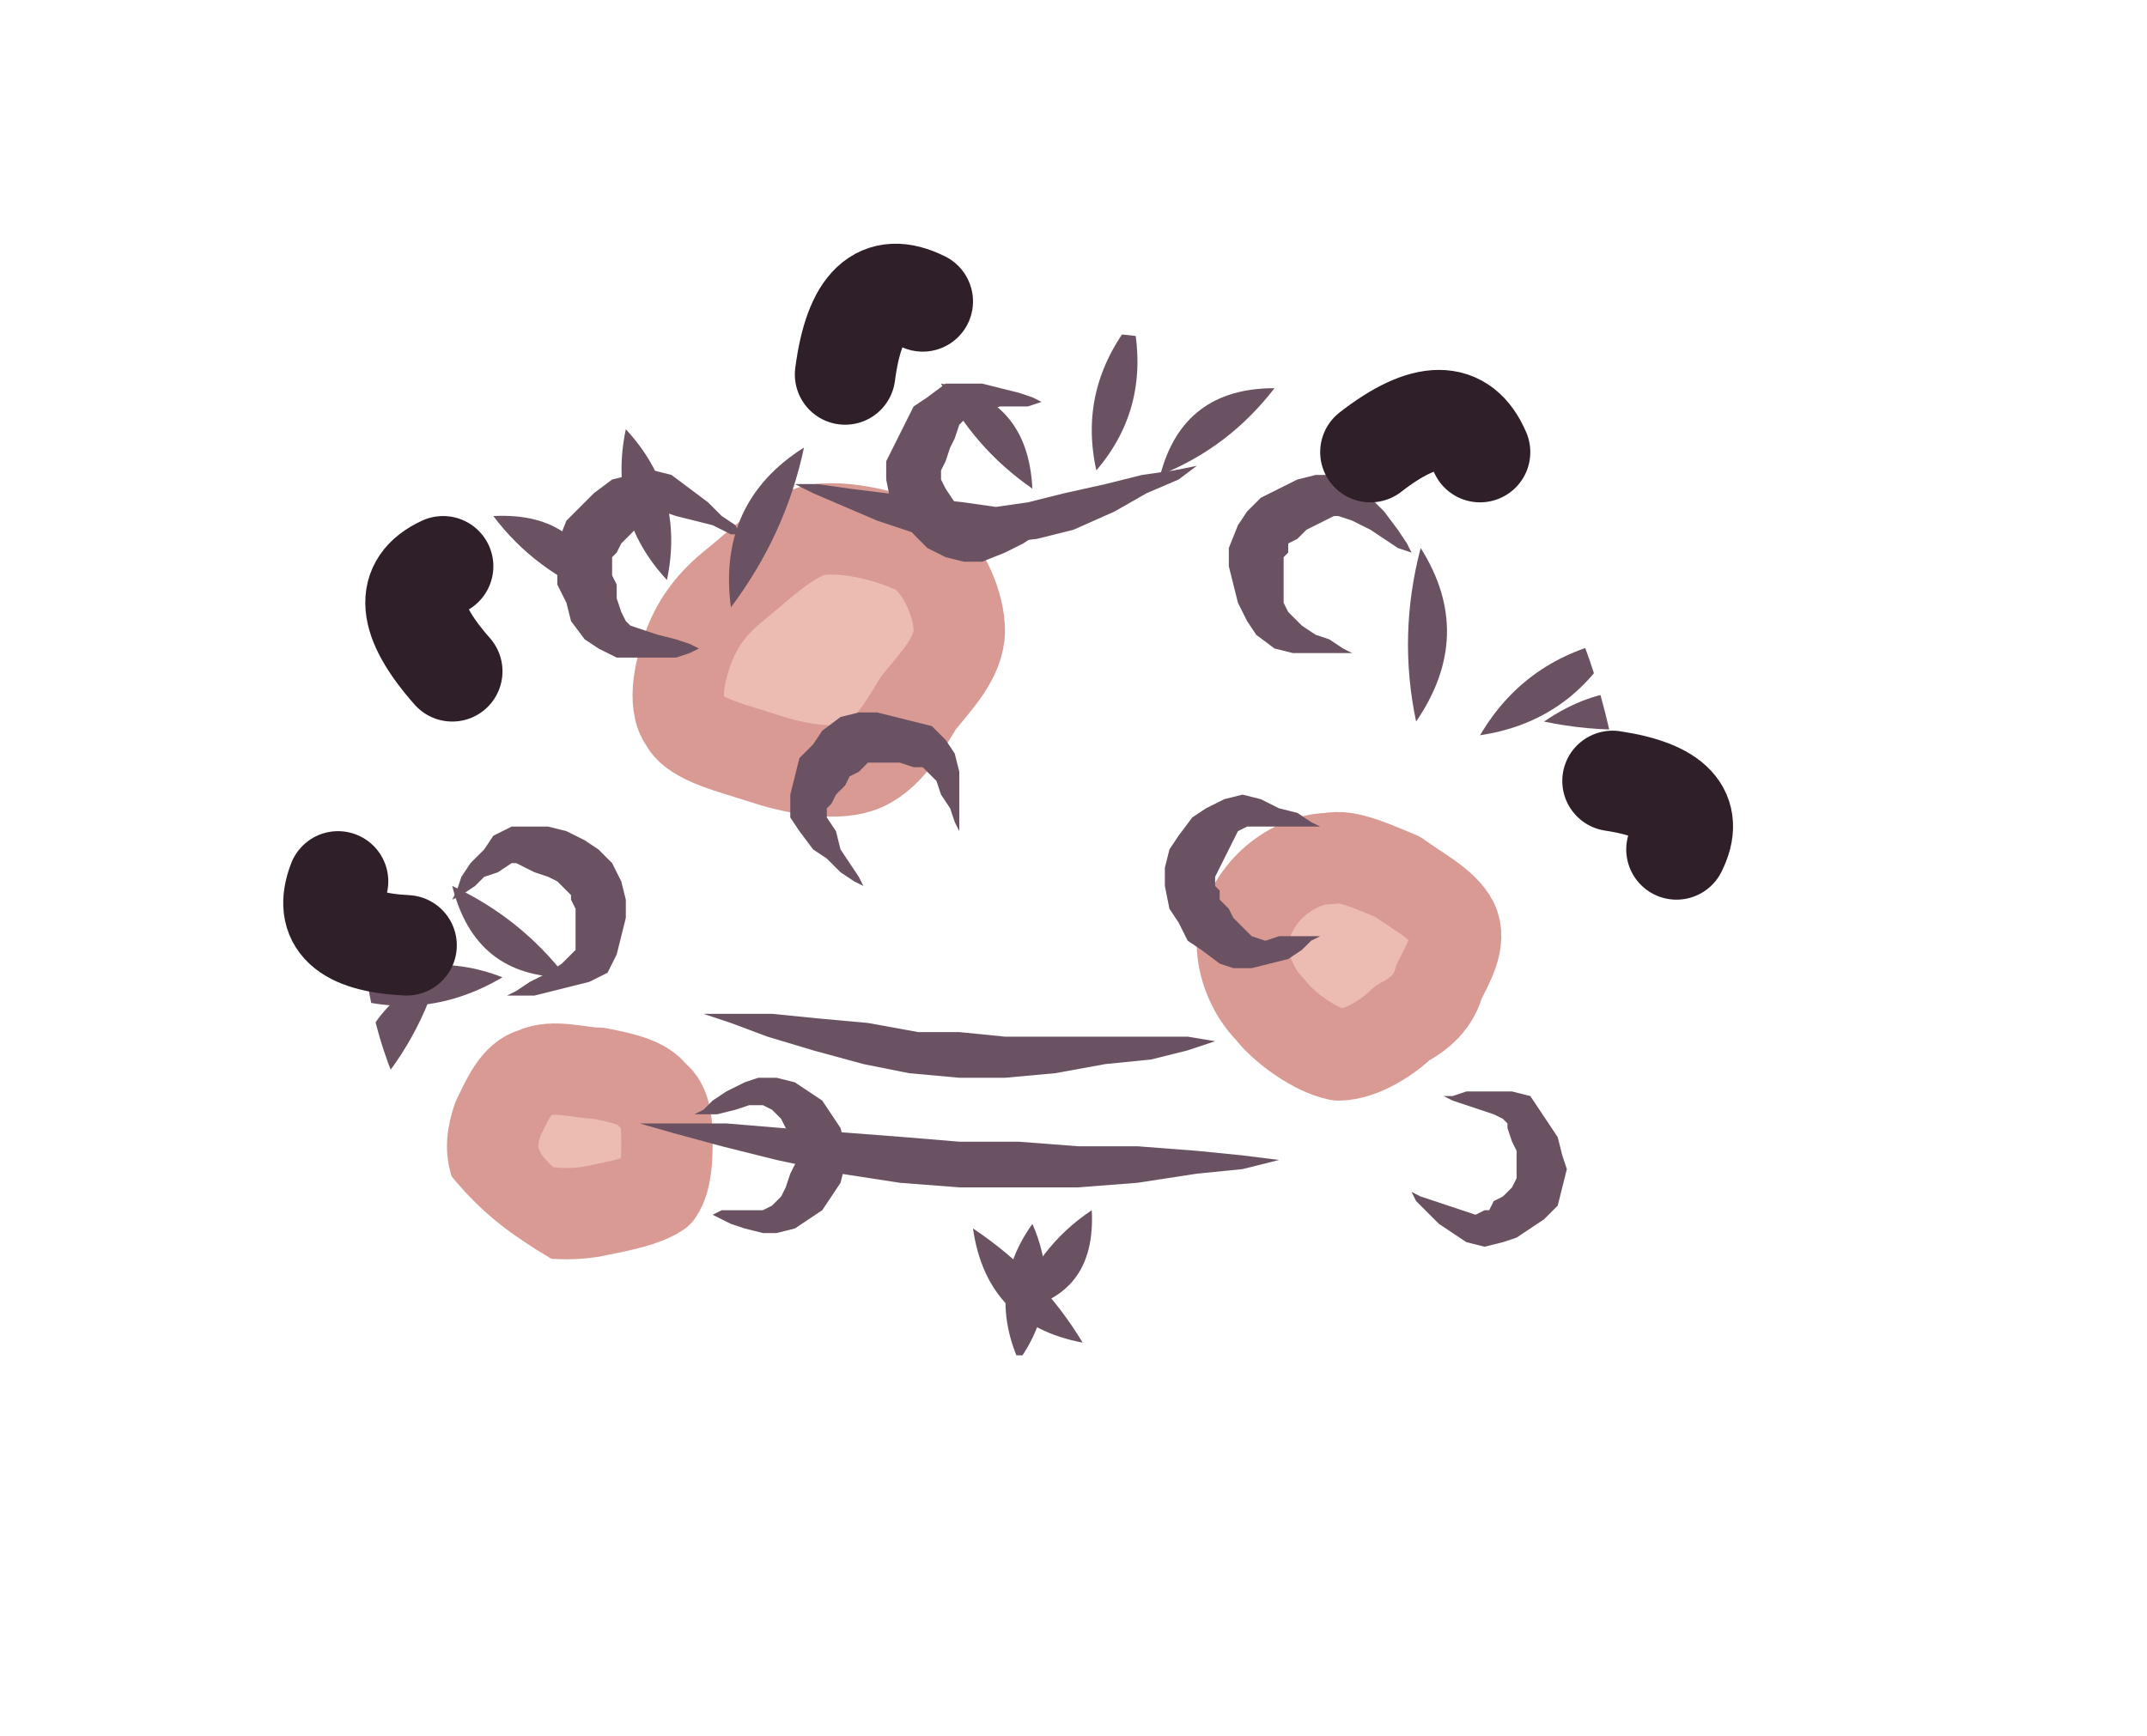
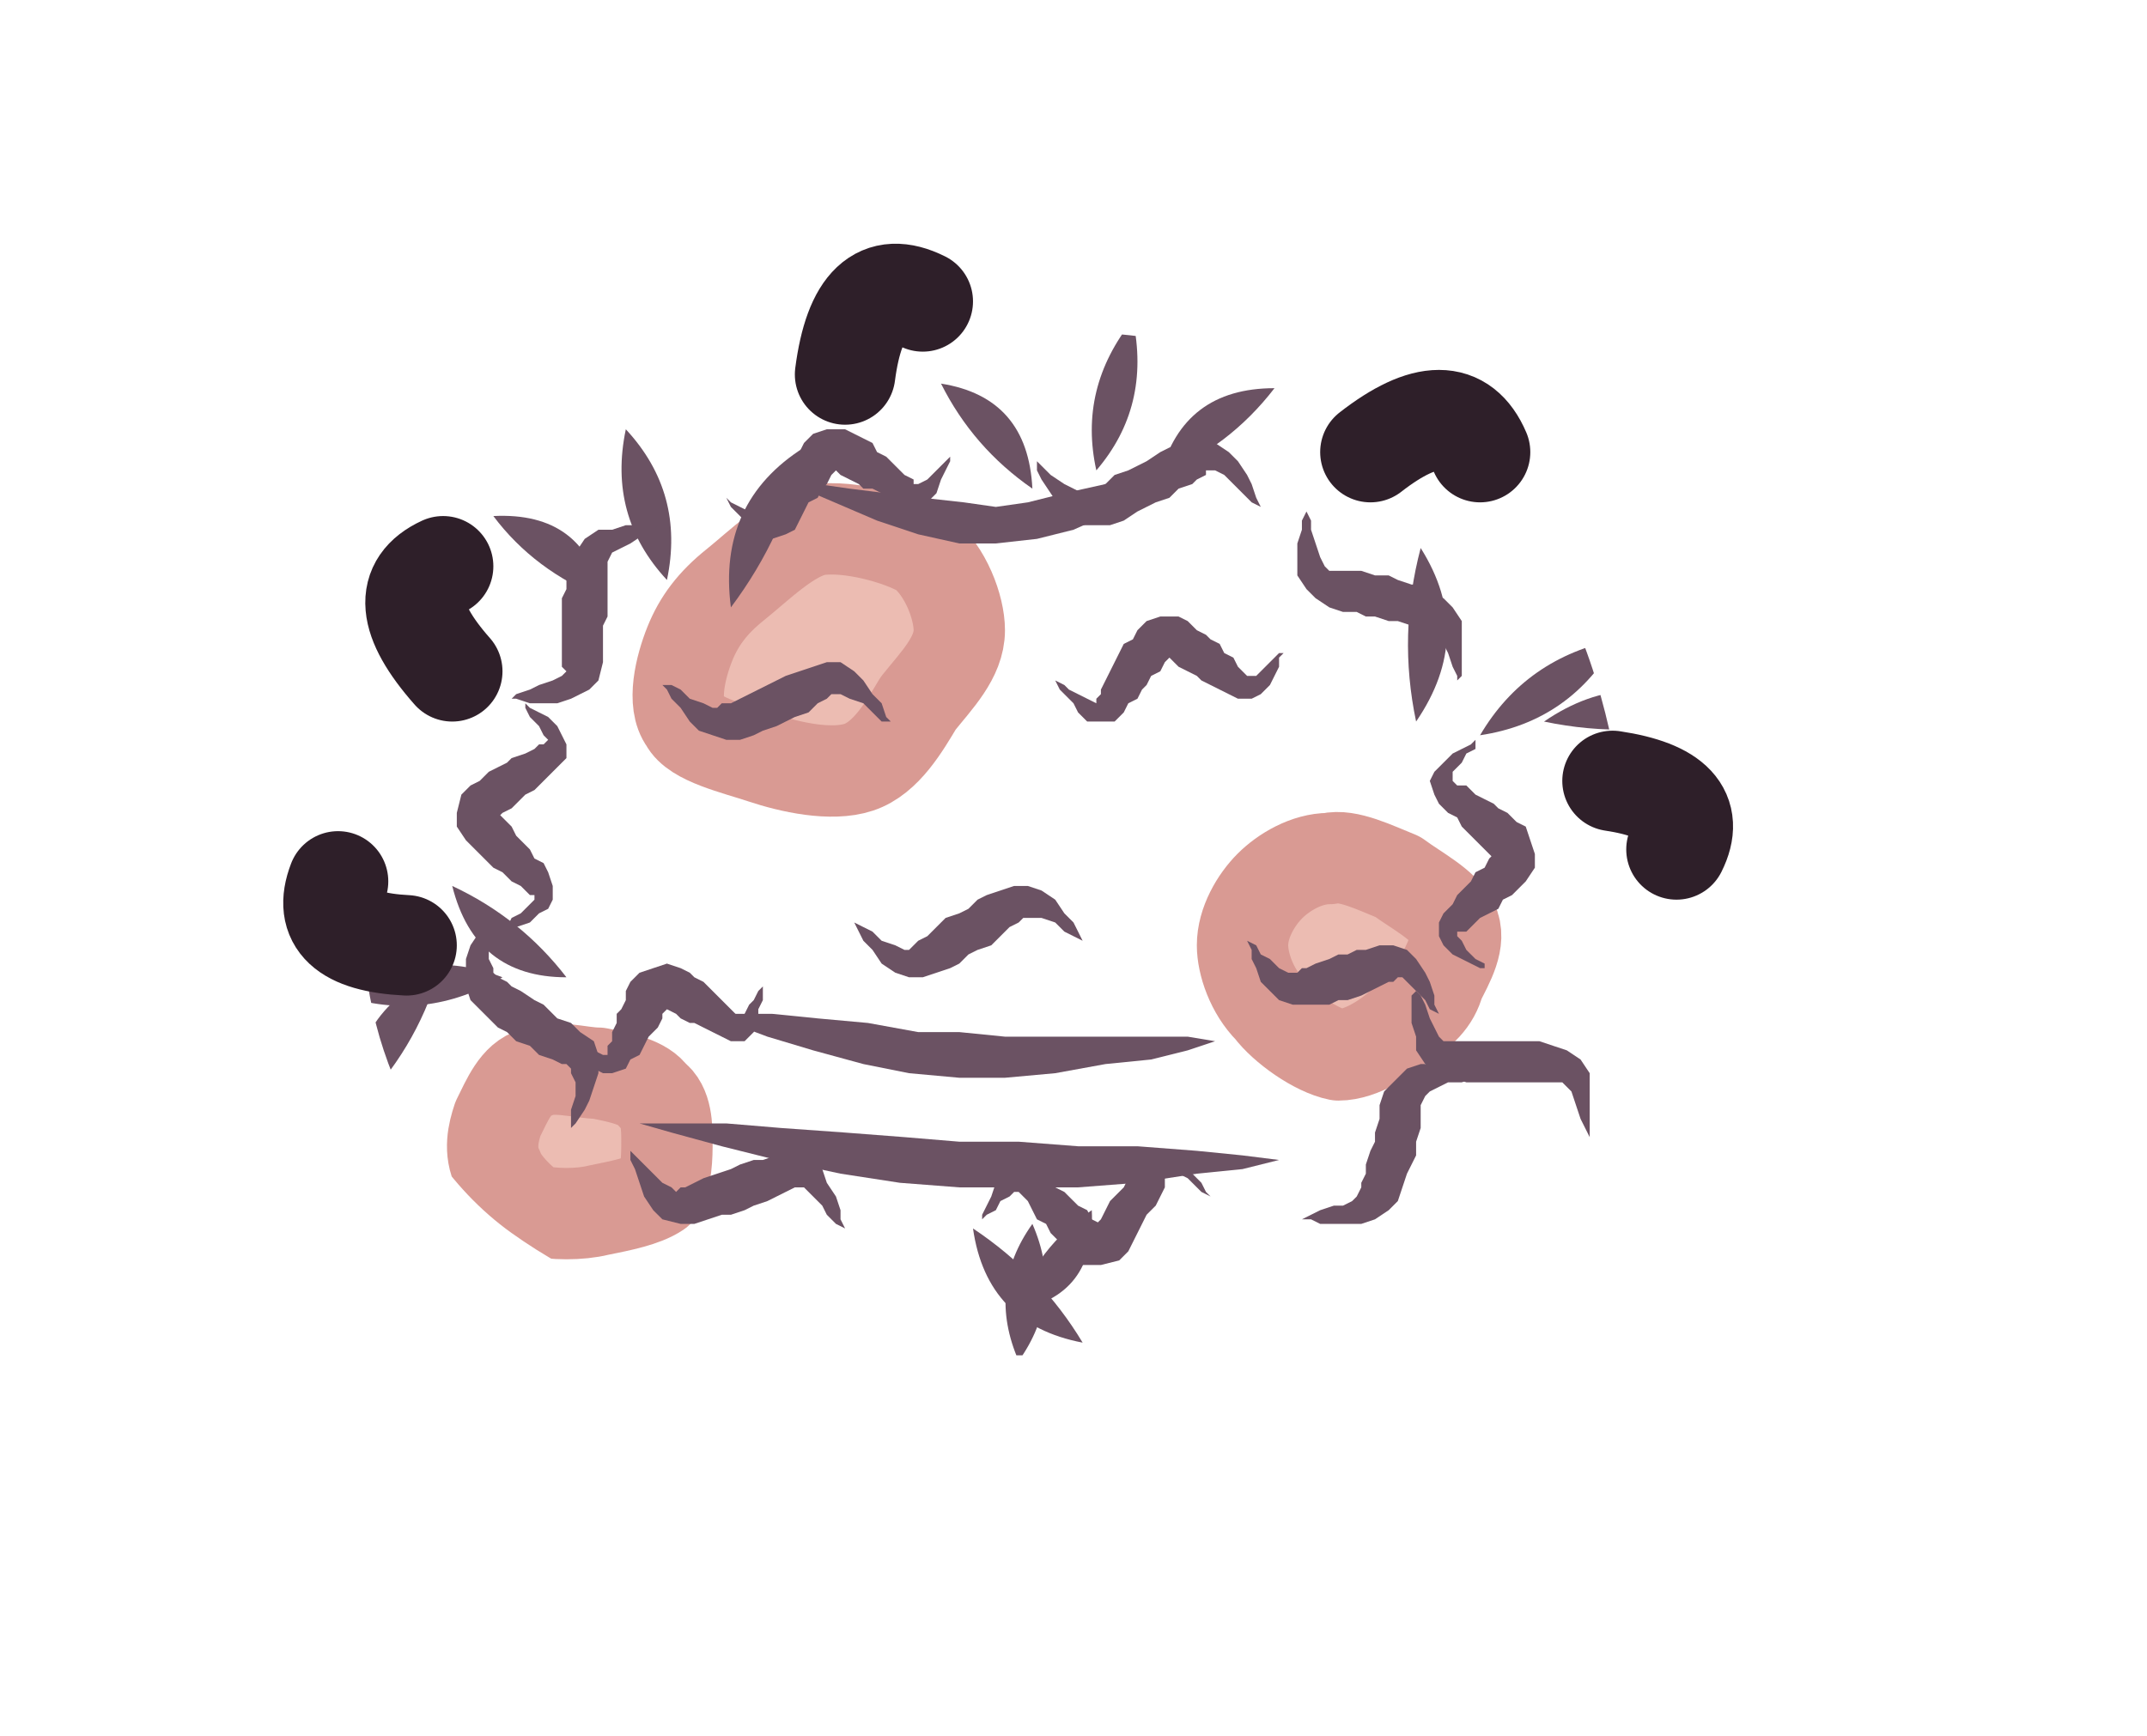
<svg xmlns="http://www.w3.org/2000/svg" viewBox="0 0 47 38" width="47" height="38">
  <defs>
    <clipPath id="cat-head-extra-base-back-head">
      <path d="M9.4 12.6C10.5 11 12.7 9.1 14.8 8.2C16.9 7.3 19.6 7.2 22 7.2C24.4 7.2 27 7.5 29 8.4C31 9.3 32.7 10.8 33.8 12.4C34.9 14 35.4 16.4 35.6 18.2C35.8 20 35 22.2 35.2 23.4C35.4 24.6 36.8 24.7 36.6 25.2C36.4 25.7 35.1 25.7 34.2 26.2C33.3 26.7 32.7 27.6 31 28.2C29.3 28.8 26.6 29.4 24.2 29.6C21.8 29.8 18.8 29.6 16.6 29.2C14.4 28.8 12.6 28 11.2 27C9.8 26 8.9 24.5 8.4 23C7.9 21.5 7.8 19.7 8 18C8.2 16.3 8.3 14.2 9.4 12.6Z" />
    </clipPath>
  </defs>
  <g id="extra-bald">
    <path clip-path="url(#cat-head-extra-base-back-head)" d="M21 13.8C21 14.4 20.5 14.9 20.1 15.4C19.8 15.9 19.4 16.6 18.8 16.8C18.2 17 17.3 16.8 16.7 16.6C16.1 16.4 15.2 16.2 15 15.8C14.7 15.4 14.9 14.6 15.1 14.1C15.3 13.6 15.6 13.2 16.1 12.8C16.6 12.4 17.3 11.7 17.9 11.6C18.6 11.5 19.7 11.8 20.2 12.1C20.7 12.5 21 13.3 21 13.8Z" fill="#ecbcb2" />
    <path clip-path="url(#cat-head-extra-base-back-head)" d="M21 13.8C21 14.4 20.5 14.9 20.1 15.4C19.8 15.9 19.4 16.6 18.8 16.8C18.2 17 17.3 16.8 16.7 16.6C16.1 16.4 15.2 16.2 15 15.8C14.7 15.4 14.9 14.6 15.1 14.1C15.3 13.6 15.6 13.2 16.1 12.8C16.6 12.4 17.3 11.7 17.9 11.6C18.6 11.5 19.7 11.8 20.2 12.1C20.7 12.5 21 13.3 21 13.8Z" fill="none" stroke="#d99a93" stroke-width="2" stroke-linecap="round" stroke-linejoin="round" />
    <path clip-path="url(#cat-head-extra-base-back-head)" d="M31.5 21.5C31.4 21.9 31.1 22.2 30.7 22.4C30.4 22.7 29.8 23.1 29.3 23.1C28.8 23 28.1 22.5 27.8 22.1C27.4 21.7 27.2 21.1 27.2 20.7C27.2 20.2 27.5 19.7 27.8 19.4C28.1 19.1 28.6 18.8 29.1 18.8C29.5 18.7 30.1 19 30.6 19.2C31 19.5 31.6 19.8 31.8 20.2C32 20.6 31.7 21.1 31.5 21.5Z" fill="#ecbcb2" />
    <path clip-path="url(#cat-head-extra-base-back-head)" d="M31.5 21.5C31.4 21.9 31.1 22.2 30.7 22.4C30.4 22.7 29.8 23.1 29.3 23.1C28.8 23 28.1 22.5 27.8 22.1C27.4 21.7 27.2 21.1 27.2 20.7C27.2 20.2 27.5 19.7 27.8 19.4C28.1 19.1 28.6 18.8 29.1 18.8C29.5 18.7 30.1 19 30.6 19.2C31 19.5 31.6 19.8 31.8 20.2C32 20.6 31.7 21.1 31.5 21.5Z" fill="none" stroke="#d99a93" stroke-width="2" stroke-linecap="round" stroke-linejoin="round" />
    <path clip-path="url(#cat-head-extra-base-back-head)" d="M14.6 25C14.6 25.3 14.6 25.8 14.4 26.1C14.1 26.3 13.6 26.4 13.1 26.5C12.7 26.6 12.1 26.6 11.7 26.5C11.4 26.3 11 25.9 10.9 25.6C10.7 25.2 10.8 24.8 10.9 24.5C11.1 24.1 11.3 23.6 11.7 23.5C12.1 23.3 12.7 23.5 13.1 23.5C13.6 23.6 14.1 23.7 14.3 24C14.6 24.2 14.6 24.7 14.6 25Z" fill="#ecbcb2" />
    <path clip-path="url(#cat-head-extra-base-back-head)" d="M14.6 25C14.6 25.3 14.6 25.8 14.4 26.1C14.1 26.3 13.6 26.4 13.1 26.5C12.7 26.6 12.1 26.6 11.7 26.5C11.4 26.3 11 25.9 10.9 25.6C10.7 25.2 10.8 24.8 10.9 24.5C11.1 24.1 11.3 23.6 11.7 23.5C12.1 23.3 12.7 23.5 13.1 23.5C13.6 23.6 14.1 23.7 14.3 24C14.6 24.2 14.6 24.7 14.6 25Z" fill="none" stroke="#d99a93" stroke-width="2" stroke-linecap="round" stroke-linejoin="round" />
  </g>
  <g id="extra-dull">
    <path clip-path="url(#cat-head-extra-base-back-head)" d="M13.2 13.1Q11.7 12.5 10.8 11.3Q12.8 11.2 13.2 13.1Z" fill="#6b5263" />
    <path clip-path="url(#cat-head-extra-base-back-head)" d="M14.6 12.7Q13.3 11.3 13.7 9.4Q15 10.8 14.6 12.7Z" fill="#6b5263" />
    <path clip-path="url(#cat-head-extra-base-back-head)" d="M16 13.3Q15.7 11 17.6 9.8Q17.2 11.7 16 13.3Z" fill="#6b5263" />
    <path clip-path="url(#cat-head-extra-base-back-head)" d="M22.6 10.7Q21.3 9.8 20.6 8.4Q22.5 8.7 22.6 10.7Z" fill="#6b5263" />
    <path clip-path="url(#cat-head-extra-base-back-head)" d="M24 10.3Q23.6 8.5 24.8 7Q25.2 8.9 24 10.3Z" fill="#6b5263" />
    <path clip-path="url(#cat-head-extra-base-back-head)" d="M25.4 10.4Q25.9 8.5 27.9 8.5Q26.9 9.8 25.4 10.4Z" fill="#6b5263" />
    <path clip-path="url(#cat-head-extra-base-back-head)" d="M9.6 21.3Q9.1 23 7.8 24.3Q7.6 22.2 9.6 21.3Z" fill="#6b5263" />
    <path clip-path="url(#cat-head-extra-base-back-head)" d="M11 21.4Q9.3 22.4 7.5 21.8Q9.2 20.7 11 21.4Z" fill="#6b5263" />
    <path clip-path="url(#cat-head-extra-base-back-head)" d="M12.4 21.4Q10.4 21.4 9.9 19.4Q11.4 20.1 12.4 21.4Z" fill="#6b5263" />
    <path clip-path="url(#cat-head-extra-base-back-head)" d="M31 15.8Q30.6 13.9 31.1 12Q32.3 13.9 31 15.8Z" fill="#6b5263" />
    <path clip-path="url(#cat-head-extra-base-back-head)" d="M32.4 16.1Q33.4 14.4 35.4 14Q34.4 15.8 32.4 16.1Z" fill="#6b5263" />
    <path clip-path="url(#cat-head-extra-base-back-head)" d="M33.8 15.8Q35.7 14.5 37.6 15.7Q35.7 16.2 33.8 15.8Z" fill="#6b5263" />
    <path clip-path="url(#cat-head-extra-base-back-head)" d="M21.3 26.9Q22.8 27.9 23.7 29.4Q21.6 29 21.3 26.9Z" fill="#6b5263" />
    <path clip-path="url(#cat-head-extra-base-back-head)" d="M22.6 26.8Q23.3 28.4 22.3 29.8Q21.6 28.2 22.6 26.8Z" fill="#6b5263" />
    <path clip-path="url(#cat-head-extra-base-back-head)" d="M23.9 26.5Q24 28.4 22.2 28.7Q22.7 27.3 23.9 26.5Z" fill="#6b5263" />
  </g>
  <g id="extra-wrinkles">
    <path clip-path="url(#cat-head-extra-base-back-head)" d="M14 24.6L14.7 24.8L15.8 25.1L17 25.4L18.4 25.7L19.7 25.9L21 26L22.2 26L23.6 26L24.9 25.9L26.2 25.7L27.2 25.6L28 25.4L27.2 25.3L26.2 25.2L24.9 25.1L23.6 25.1L22.3 25L21 25L19.8 24.9L18.5 24.8L17.1 24.7L15.9 24.6L14.8 24.6Z" fill="#6b5263" />
    <path clip-path="url(#cat-head-extra-base-back-head)" d="M15.4 22.2L16 22.4L16.8 22.7L17.8 23L18.9 23.3L19.9 23.5L21 23.6L22 23.6L23.1 23.5L24.2 23.3L25.2 23.2L26 23L26.6 22.8L26 22.7L25.1 22.7L24.1 22.7L23.1 22.7L22 22.7L21 22.6L20.1 22.6L19 22.4L17.9 22.3L16.9 22.2L16 22.2Z" fill="#6b5263" />
    <path clip-path="url(#cat-head-extra-base-back-head)" d="M17.4 10.6L17.8 10.8L18.5 11.1L19.2 11.4L20.1 11.7L21 11.9L21.8 11.9L22.7 11.8L23.5 11.6L24.4 11.2L25.1 10.8L25.8 10.5L26.2 10.2L25.7 10.3L25 10.4L24.2 10.6L23.3 10.8L22.5 11L21.8 11.1L21.1 11L20.2 10.9L19.4 10.8L18.6 10.7L17.9 10.6Z" fill="#6b5263" />
  </g>
  <g id="extra-curls">
-     <path d="M16.2 11.7L16.1 11.5L15.8 11.3L15.5 11L15.1 10.7L14.7 10.4L14.3 10.3L13.8 10.4L13.4 10.5L13 10.8L12.7 11.1L12.4 11.4L12.2 11.9L12.2 12.3L12.2 12.8L12.4 13.2L12.5 13.6L12.8 14L13.1 14.2L13.5 14.4L14 14.4L14.4 14.4L14.8 14.4L15.1 14.3L15.3 14.2L15.1 14.1L14.8 14L14.4 13.9L14.1 13.8L13.8 13.7L13.7 13.6L13.6 13.4L13.5 13.1L13.5 12.8L13.4 12.6L13.4 12.3L13.4 12.2L13.5 12.1L13.6 11.9L13.8 11.7L14 11.5L14.2 11.3L14.3 11.2L14.5 11.2L14.8 11.3L15.2 11.4L15.6 11.5L16 11.7Z" fill="#6b5263" />
-     <path d="M23.2 11.3L22.9 11.3L22.6 11.4L22.2 11.5L21.8 11.5L21.5 11.6L21.3 11.5L21.2 11.4L21 11.2L20.9 11L20.7 10.7L20.6 10.5L20.6 10.4L20.6 10.3L20.7 10.1L20.8 9.8L20.9 9.6L21 9.3L21.1 9.2L21.2 9.1L21.5 9L21.9 8.9L22.2 8.9L22.5 8.9L22.8 8.8L22.6 8.7L22.3 8.6L21.9 8.5L21.5 8.4L21.1 8.4L20.7 8.4L20.3 8.7L20 8.9L19.8 9.3L19.6 9.7L19.4 10.1L19.4 10.5L19.5 11L19.7 11.3L20 11.7L20.3 12L20.7 12.2L21.1 12.3L21.5 12.3L22 12.1L22.4 11.9L22.7 11.7L23 11.5Z" fill="#6b5263" />
-     <path d="M30.9 12.1L30.8 11.9L30.6 11.6L30.3 11.2L30 10.9L29.7 10.6L29.3 10.4L28.8 10.4L28.4 10.5L28 10.7L27.6 10.9L27.3 11.2L27.1 11.5L26.9 12L26.9 12.4L27 12.8L27.1 13.2L27.3 13.6L27.5 13.9L27.9 14.2L28.3 14.3L28.7 14.3L29.1 14.3L29.4 14.3L29.6 14.3L29.4 14.2L29.1 14L28.8 13.9L28.5 13.7L28.3 13.5L28.2 13.4L28.1 13.2L28.1 13L28.1 12.7L28.1 12.4L28.1 12.2L28.2 12.1L28.2 11.9L28.4 11.8L28.6 11.6L28.8 11.5L29 11.4L29.2 11.3L29.3 11.3L29.6 11.4L30 11.6L30.3 11.8L30.6 12Z" fill="#6b5263" />
-     <path d="M11.1 21.8L11.4 21.8L11.7 21.8L12.1 21.7L12.5 21.6L12.9 21.5L13.3 21.3L13.5 20.9L13.6 20.5L13.7 20.1L13.7 19.7L13.6 19.3L13.4 18.9L13.1 18.6L12.8 18.4L12.4 18.2L12 18.1L11.6 18.1L11.2 18.1L10.8 18.3L10.6 18.6L10.3 18.9L10.1 19.2L10 19.5L9.9 19.7L10.1 19.6L10.4 19.4L10.6 19.2L10.9 19.1L11.2 18.9L11.3 18.9L11.5 19L11.7 19.1L12 19.2L12.2 19.3L12.4 19.5L12.5 19.6L12.5 19.7L12.6 19.9L12.6 20.1L12.6 20.4L12.6 20.6L12.6 20.8L12.5 20.9L12.3 21.1L12 21.3L11.6 21.5L11.3 21.7Z" fill="#6b5263" />
-     <path d="M18.9 19.4L18.8 19.2L18.6 18.9L18.4 18.6L18.3 18.2L18.1 17.9L18.1 17.7L18.2 17.6L18.3 17.4L18.5 17.2L18.6 17L18.8 16.9L18.9 16.8L19 16.7L19.2 16.7L19.5 16.7L19.7 16.7L20 16.8L20.2 16.8L20.3 16.9L20.5 17.1L20.6 17.4L20.8 17.7L20.9 18L21 18.2L21 18L21 17.7L21 17.3L21 16.9L20.9 16.5L20.7 16.2L20.4 15.9L20 15.8L19.6 15.7L19.2 15.6L18.8 15.6L18.4 15.7L18 16L17.8 16.3L17.5 16.6L17.4 17L17.3 17.4L17.3 17.9L17.5 18.2L17.8 18.6L18.1 18.8L18.4 19.1L18.7 19.3Z" fill="#6b5263" />
-     <path d="M28.9 18.1L28.7 18L28.4 17.8L28 17.7L27.6 17.5L27.2 17.4L26.8 17.5L26.4 17.7L26.1 17.9L25.8 18.3L25.6 18.6L25.5 19L25.5 19.4L25.6 19.9L25.8 20.2L26 20.6L26.3 20.8L26.7 21.1L27 21.2L27.4 21.2L27.8 21.1L28.2 21L28.5 20.8L28.7 20.6L28.9 20.5L28.7 20.5L28.4 20.5L28 20.5L27.7 20.6L27.4 20.5L27.3 20.4L27.2 20.3L27 20.1L26.9 19.9L26.7 19.7L26.7 19.5L26.6 19.4L26.6 19.2L26.7 19L26.8 18.8L26.9 18.6L27 18.4L27.1 18.2L27.3 18.1L27.6 18.1L27.9 18.1L28.3 18.1L28.7 18.1Z" fill="#6b5263" />
-     <path d="M30.9 26.1L31 26.3L31.2 26.5L31.5 26.8L31.8 27L32.1 27.2L32.5 27.3L32.9 27.2L33.2 27.1L33.5 26.9L33.8 26.7L34.1 26.4L34.2 26L34.3 25.6L34.2 25.3L34.1 24.9L33.9 24.6L33.7 24.3L33.5 24L33.1 23.9L32.8 23.9L32.4 23.9L32.1 23.9L31.8 24L31.6 24L31.8 24.1L32.1 24.2L32.4 24.3L32.7 24.4L32.9 24.5L33 24.6L33 24.7L33.1 25L33.2 25.2L33.2 25.4L33.2 25.6L33.2 25.7L33.2 25.8L33.1 26L32.9 26.2L32.7 26.3L32.6 26.5L32.5 26.5L32.3 26.6L32 26.5L31.7 26.4L31.4 26.3L31.1 26.2Z" fill="#6b5263" />
-     <path d="M15.2 24.4L15.4 24.4L15.7 24.4L16.1 24.3L16.4 24.2L16.7 24.2L16.9 24.3L17 24.4L17.1 24.5L17.2 24.7L17.4 24.9L17.4 25.1L17.5 25.2L17.5 25.3L17.4 25.5L17.3 25.7L17.2 26L17.1 26.2L17 26.3L16.9 26.4L16.7 26.5L16.4 26.5L16.1 26.5L15.8 26.5L15.6 26.6L15.8 26.7L16 26.8L16.3 26.9L16.7 27L17 27L17.4 26.9L17.7 26.7L18 26.5L18.2 26.2L18.4 25.9L18.5 25.5L18.5 25.1L18.4 24.7L18.2 24.4L18 24.1L17.7 23.9L17.4 23.7L17 23.6L16.6 23.6L16.3 23.7L15.9 23.9L15.6 24.1L15.4 24.3Z" fill="#6b5263" />
+     <path d="M11.2 15.3L11.3 15.3L11.6 15.4L11.9 15.4L12.2 15.4L12.5 15.3L12.9 15.1L13.1 14.9L13.2 14.5L13.2 14.2L13.2 14L13.2 13.7L13.3 13.5L13.3 13.2L13.3 13L13.3 12.7L13.3 12.5L13.3 12.4L13.3 12.3L13.4 12.1L13.6 12L13.8 11.9L14.1 11.7L14.3 11.6L14.4 11.5L14.2 11.5L14 11.5L13.7 11.5L13.4 11.6L13.1 11.6L12.8 11.8L12.6 12.1L12.5 12.3L12.4 12.6L12.4 12.9L12.3 13.1L12.3 13.4L12.3 13.7L12.3 14L12.3 14.2L12.3 14.4L12.3 14.6L12.4 14.7L12.3 14.8L12.1 14.9L11.8 15L11.6 15.1L11.3 15.2Z" fill="#6b5263" />
+     <path d="M15.9 10.9L16 11.1L16.1 11.2L16.3 11.4L16.4 11.6L16.6 11.8L16.9 11.8L17.2 11.7L17.4 11.6L17.5 11.4L17.6 11.2L17.7 11L17.9 10.9L18 10.7L18.1 10.6L18.2 10.4L18.3 10.3L18.3 10.3L18.3 10.3L18.3 10.3L18.3 10.3L18.4 10.4L18.6 10.5L18.8 10.6L18.9 10.7L19.1 10.7L19.3 10.8L19.5 10.9L19.7 11L19.9 11.1L20.2 11.1L20.4 10.9L20.5 10.8L20.6 10.5L20.7 10.3L20.8 10.1L20.8 10L20.7 10.1L20.6 10.2L20.4 10.4L20.3 10.5L20.1 10.6L20.1 10.6L20 10.6L20 10.5L19.8 10.4L19.7 10.3L19.5 10.1L19.4 10L19.2 9.9L19.1 9.7L18.9 9.6L18.7 9.5L18.5 9.4L18.1 9.4L17.8 9.5L17.6 9.7L17.5 9.9L17.4 10.1L17.3 10.2L17.2 10.4L17.1 10.6L17 10.8L16.9 11L16.8 11.2L16.8 11.3L16.8 11.4L16.8 11.4L16.6 11.3L16.4 11.2L16.2 11.1L16 11Z" fill="#6b5263" />
+     <path d="M22.7 10.1L22.7 10.3L22.8 10.5L23 10.8L23.2 11.1L23.4 11.3L23.7 11.5L24 11.5L24.3 11.5L24.6 11.4L24.9 11.2L25.1 11.1L25.3 11L25.6 10.9L25.8 10.7L26.1 10.6L26.2 10.5L26.4 10.4L26.4 10.3L26.6 10.3L26.8 10.4L27 10.6L27.2 10.8L27.4 11L27.6 11.1L27.5 10.9L27.4 10.6L27.3 10.4L27.1 10.1L26.9 9.9L26.6 9.7L26.2 9.6L25.9 9.7L25.6 9.8L25.4 9.9L25.1 10.1L24.9 10.2L24.7 10.3L24.4 10.4L24.2 10.6L24 10.7L23.9 10.8L23.8 10.8L23.7 10.8L23.5 10.7L23.3 10.6L23 10.4L22.8 10.2Z" fill="#6b5263" />
+     <path d="M28.6 11.2L28.5 11.4L28.5 11.6L28.4 11.9L28.4 12.3L28.4 12.6L28.6 12.9L28.8 13.1L29.1 13.3L29.4 13.4L29.7 13.4L29.9 13.5L30.1 13.5L30.4 13.6L30.6 13.6L30.9 13.7L31.1 13.7L31.2 13.8L31.3 13.8L31.4 13.9L31.6 14.1L31.7 14.3L31.8 14.6L31.9 14.8L31.9 14.9L32 14.8L32 14.5L32 14.2L32 13.9L32 13.6L31.8 13.3L31.6 13.1L31.4 13L31.1 12.8L30.9 12.8L30.6 12.7L30.4 12.6L30.1 12.6L29.8 12.5L29.5 12.5L29.3 12.5L29.2 12.5L29.1 12.5L29 12.4L28.9 12.2L28.8 11.9L28.7 11.6L28.7 11.4Z" fill="#6b5263" />
+     <path d="M32.3 16.2L32.2 16.3L32 16.4L31.8 16.5L31.6 16.7L31.4 16.9L31.3 17.1L31.4 17.4L31.5 17.6L31.7 17.8L31.9 17.9L32 18.1L32.1 18.2L32.3 18.4L32.4 18.5L32.6 18.7L32.7 18.8L32.7 18.8L32.7 18.7L32.7 18.7L32.7 18.7L32.6 18.8L32.5 19L32.3 19.1L32.2 19.3L32.1 19.4L31.9 19.6L31.8 19.8L31.6 20L31.5 20.2L31.5 20.5L31.6 20.7L31.8 20.9L32 21L32.2 21.1L32.4 21.2L32.5 21.2L32.5 21.1L32.3 21L32.1 20.8L32 20.6L31.9 20.5L31.9 20.4L32 20.4L32.1 20.4L32.2 20.3L32.4 20.1L32.6 20L32.8 19.9L32.9 19.7L33.1 19.6L33.2 19.5L33.4 19.3L33.6 19L33.6 18.7L33.5 18.4L33.4 18.1L33.2 18L33 17.8L32.8 17.7L32.7 17.6L32.5 17.5L32.3 17.4L32.1 17.2L31.9 17.2L31.8 17.1L31.8 17.1L31.8 17.1L31.8 16.9L32 16.7L32.1 16.5L32.3 16.4Z" fill="#6b5263" />
+     <path d="M31 21.7L30.9 21.8L30.9 22.1L30.9 22.4L31 22.7L31 23L31.2 23.3L31.5 23.5L31.8 23.6L32.1 23.7L32.3 23.7L32.6 23.7L32.8 23.7L33.1 23.7L33.4 23.7L33.7 23.7L33.9 23.7L34.1 23.7L34.1 23.7L34.2 23.7L34.4 23.9L34.5 24.2L34.6 24.5L34.7 24.7L34.8 24.9L34.8 24.7L34.8 24.4L34.8 24.1L34.8 23.8L34.8 23.5L34.6 23.2L34.3 23L34 22.9L33.7 22.8L33.4 22.8L33.1 22.8L32.9 22.8L32.6 22.8L32.4 22.8L32.1 22.8L31.9 22.8L31.8 22.8L31.6 22.8L31.5 22.7L31.4 22.5L31.3 22.3L31.2 22L31.1 21.8Z" fill="#6b5263" />
+     <path d="M32.5 23.6L32.3 23.5L32.1 23.4L31.8 23.4L31.4 23.3L31.1 23.3L30.8 23.4L30.5 23.7L30.3 23.9L30.2 24.2L30.2 24.5L30.1 24.8L30.1 25L30 25.2L29.9 25.5L29.9 25.7L29.8 25.9L29.8 26L29.7 26.2L29.6 26.3L29.4 26.4L29.2 26.4L28.9 26.5L28.7 26.6L28.5 26.7L28.7 26.7L28.9 26.8L29.2 26.8L29.5 26.8L29.8 26.8L30.1 26.7L30.4 26.5L30.6 26.3L30.7 26L30.8 25.7L30.9 25.5L31 25.3L31 25L31.1 24.7L31.1 24.4L31.1 24.2L31.2 24L31.2 24L31.3 23.9L31.5 23.8L31.7 23.7L32 23.7L32.3 23.6Z" fill="#6b5263" />
+     <path d="M26.5 26.2L26.4 26.1L26.3 25.9L26.1 25.7L26 25.5L25.8 25.3L25.5 25.2L25.3 25.3L25.1 25.4L24.9 25.6L24.7 25.8L24.6 26L24.5 26.1L24.3 26.3L24.2 26.5L24.1 26.7L24 26.8L23.9 26.8L24 26.8L24.1 26.8L24.1 26.8L23.9 26.7L23.8 26.5L23.6 26.4L23.4 26.2L23.3 26.1L23.1 26L22.9 25.9L22.7 25.7L22.5 25.6L22.2 25.6L22 25.8L21.8 25.9L21.7 26.2L21.6 26.4L21.5 26.6L21.5 26.7L21.6 26.6L21.8 26.5L21.9 26.3L22.1 26.2L22.2 26.1L22.3 26.1L22.3 26.1L22.4 26.2L22.5 26.3L22.6 26.5L22.7 26.7L22.9 26.8L23 27L23.1 27.1L23.3 27.3L23.5 27.5L23.7 27.7L24.1 27.7L24.5 27.6L24.7 27.4L24.8 27.2L24.9 27L25 26.8L25.1 26.6L25.3 26.4L25.4 26.2L25.5 26L25.5 25.8L25.6 25.7L25.6 25.7L25.6 25.7L25.8 25.7L26 25.8L26.2 26L26.3 26.1Z" fill="#6b5263" />
+     <path d="M18.5 26.9L18.4 26.7L18.4 26.5L18.3 26.2L18.1 25.9L18 25.6L17.7 25.4L17.4 25.3L17 25.3L16.7 25.4L16.5 25.4L16.2 25.5L16 25.6L15.7 25.7L15.4 25.8L15.2 25.9L15 26L14.9 26L14.8 26.1L14.7 26L14.5 25.9L14.3 25.7L14.1 25.5L13.9 25.3L13.8 25.2L13.8 25.4L13.9 25.6L14 25.9L14.1 26.2L14.3 26.5L14.5 26.7L14.9 26.8L15.2 26.8L15.5 26.7L15.8 26.6L16 26.6L16.3 26.5L16.5 26.4L16.8 26.3L17 26.2L17.2 26.1L17.4 26L17.5 26L17.6 26L17.8 26.2L18 26.4L18.1 26.6L18.3 26.8Z" fill="#6b5263" />
+     <path d="M12.5 24.7L12.6 24.6L12.8 24.3L12.9 24.1L13 23.8L13.1 23.5L13.1 23.1L13 22.8L12.7 22.6L12.5 22.4L12.2 22.3L12 22.1L11.9 22L11.7 21.9L11.4 21.7L11.2 21.6L11.1 21.5L10.9 21.4L10.8 21.3L10.8 21.2L10.7 21L10.7 20.7L10.7 20.5L10.7 20.2L10.7 20.1L10.6 20.2L10.5 20.4L10.3 20.7L10.2 21L10.2 21.3L10.2 21.6L10.3 21.9L10.5 22.1L10.7 22.3L10.9 22.5L11.1 22.6L11.3 22.8L11.6 22.9L11.8 23.1L12.1 23.2L12.3 23.3L12.4 23.3L12.5 23.4L12.5 23.5L12.6 23.7L12.6 24L12.5 24.3L12.5 24.5Z" fill="#6b5263" />
+     <path d="M11 20.4L11.1 20.3L11.3 20.3L11.6 20.2L11.8 20L12 19.9L12.1 19.7L12.1 19.4L12 19.1L11.9 18.9L11.7 18.8L11.6 18.6L11.4 18.4L11.3 18.3L11.2 18.1L11 17.9L10.9 17.8L10.9 17.8L10.9 17.9L10.9 17.9L10.9 17.9L11 17.8L11.2 17.7L11.4 17.5L11.5 17.4L11.7 17.3L11.9 17.1L12 17L12.2 16.8L12.4 16.6L12.4 16.3L12.3 16.1L12.2 15.9L12 15.7L11.8 15.6L11.6 15.5L11.5 15.4L11.5 15.5L11.6 15.7L11.8 15.9L11.9 16.1L12 16.2L11.9 16.3L11.9 16.3L11.8 16.3L11.7 16.4L11.5 16.5L11.2 16.6L11.1 16.7L10.9 16.8L10.7 16.9L10.5 17.1L10.3 17.2L10.1 17.4L10 17.8L10 18.1L10.2 18.4L10.4 18.6L10.5 18.7L10.7 18.9L10.8 19L11 19.1L11.2 19.3L11.4 19.4L11.5 19.5L11.6 19.6L11.7 19.6L11.7 19.7L11.6 19.8L11.4 20L11.2 20.1L11.1 20.3Z" fill="#6b5263" />
+     <path d="M14.5 15L14.6 15.1L14.7 15.3L14.9 15.5L15.1 15.8L15.3 16L15.6 16.1L15.9 16.2L16.2 16.2L16.5 16.1L16.7 16L17 15.9L17.2 15.8L17.4 15.7L17.7 15.6L17.9 15.4L18.1 15.3L18.2 15.2L18.3 15.2L18.4 15.2L18.6 15.3L18.9 15.4L19.1 15.6L19.3 15.8L19.5 15.8L19.4 15.7L19.3 15.4L19.1 15.2L18.9 14.9L18.7 14.7L18.4 14.5L18.1 14.5L17.8 14.6L17.5 14.7L17.2 14.8L17 14.9L16.8 15L16.6 15.1L16.4 15.2L16.2 15.3L16 15.4L15.8 15.4L15.7 15.5L15.6 15.5L15.4 15.4L15.1 15.3L14.9 15.1L14.7 15Z" fill="#6b5263" />
+     <path d="M23.1 14.9L23.2 15.1L23.3 15.2L23.5 15.4L23.6 15.6L23.8 15.8L24.1 15.8L24.4 15.8L24.6 15.6L24.7 15.4L24.9 15.3L25 15.1L25.1 15L25.2 14.8L25.4 14.7L25.5 14.5L25.6 14.4L25.6 14.4L25.6 14.4L25.5 14.4L25.6 14.4L25.7 14.5L25.8 14.6L26 14.7L26.2 14.8L26.3 14.9L26.5 15L26.7 15.1L26.9 15.2L27.1 15.3L27.4 15.3L27.6 15.2L27.8 15L27.9 14.8L28 14.6L28 14.4L28.1 14.3L28 14.3L27.8 14.5L27.7 14.6L27.5 14.8L27.4 14.8L27.3 14.8L27.3 14.8L27.2 14.7L27.1 14.6L27 14.4L26.8 14.3L26.7 14.1L26.5 14L26.4 13.9L26.2 13.8L26 13.6L25.8 13.5L25.4 13.5L25.1 13.6L24.9 13.8L24.8 14L24.6 14.1L24.5 14.3L24.4 14.5L24.3 14.7L24.2 14.9L24.1 15.1L24.1 15.2L24 15.3L24 15.4L24 15.4L23.8 15.3L23.6 15.2L23.4 15.1L23.3 15Z" fill="#6b5263" />
+     <path d="M18.7 20.2L18.8 20.4L18.9 20.6L19.1 20.8L19.3 21.1L19.6 21.3L19.9 21.4L20.2 21.4L20.5 21.3L20.8 21.2L21 21.1L21.2 20.9L21.4 20.8L21.7 20.7L21.9 20.5L22.1 20.3L22.3 20.2L22.4 20.1L22.5 20.1L22.6 20.1L22.8 20.1L23.1 20.2L23.3 20.4L23.5 20.5L23.7 20.6L23.6 20.4L23.5 20.2L23.3 20L23.1 19.7L22.8 19.5L22.5 19.4L22.2 19.4L21.9 19.5L21.6 19.6L21.4 19.7L21.2 19.9L21 20L20.7 20.1L20.5 20.3L20.3 20.5L20.1 20.6L20 20.7L19.9 20.8L19.8 20.8L19.6 20.7L19.3 20.6L19.1 20.4L18.9 20.3Z" fill="#6b5263" />
+     <path d="M27.3 20.6L27.4 20.8L27.4 21L27.5 21.2L27.6 21.5L27.8 21.7L28 21.9L28.3 22L28.6 22L28.9 22L29.1 22L29.3 21.9L29.5 21.9L29.8 21.8L30 21.7L30.2 21.6L30.4 21.5L30.5 21.5L30.6 21.4L30.7 21.4L30.8 21.5L31 21.7L31.2 21.9L31.3 22.1L31.5 22.2L31.4 22L31.4 21.8L31.3 21.5L31.2 21.3L31 21L30.8 20.8L30.5 20.7L30.2 20.7L29.9 20.8L29.7 20.8L29.5 20.9L29.3 20.9L29.1 21L28.8 21.1L28.6 21.2L28.5 21.2L28.4 21.3L28.3 21.3L28.2 21.3L28 21.2L27.8 21L27.6 20.9L27.5 20.7Z" fill="#6b5263" />
+     <path d="M12.5 22.8L12.6 22.9L12.7 23L12.8 23.2L13 23.4L13.2 23.5L13.4 23.5L13.7 23.4L13.8 23.2L14 23.1L14.1 22.9L14.2 22.7L14.3 22.6L14.4 22.5L14.5 22.3L14.5 22.2L14.6 22.1L14.6 22L14.6 22.1L14.5 22.1L14.5 22.1L14.6 22.1L14.8 22.2L14.9 22.3L15.1 22.4L15.2 22.4L15.4 22.5L15.6 22.6L15.8 22.7L16 22.8L16.3 22.8L16.5 22.6L16.6 22.4L16.6 22.1L16.7 21.9L16.7 21.7L16.7 21.6L16.6 21.7L16.5 21.9L16.4 22L16.3 22.2L16.2 22.3L16.1 22.3L16.2 22.3L16.1 22.2L16 22.1L15.8 21.9L15.7 21.8L15.5 21.6L15.4 21.5L15.2 21.4L15.1 21.3L14.9 21.2L14.6 21.1L14.3 21.2L14 21.3L13.8 21.5L13.7 21.7L13.7 21.9L13.6 22.1L13.5 22.2L13.5 22.4L13.4 22.6L13.4 22.8L13.3 22.9L13.3 23L13.3 23.1L13.3 23.1L13.2 23.1L13 23L12.8 22.9L12.6 22.8Z" fill="#6b5263" />
    <path d="M9.9 14.7Q8.4 13 9.7 12.4" fill="none" stroke="#2e1f29" stroke-width="2.2" stroke-linecap="round" stroke-linejoin="round" />
    <path d="M18.5 8.2Q18.8 5.9 20.2 6.6" fill="none" stroke="#2e1f29" stroke-width="2.2" stroke-linecap="round" stroke-linejoin="round" />
    <path d="M30 9.9Q31.8 8.5 32.4 9.9" fill="none" stroke="#2e1f29" stroke-width="2.2" stroke-linecap="round" stroke-linejoin="round" />
    <path d="M35.3 17.1Q37.3 17.4 36.7 18.6" fill="none" stroke="#2e1f29" stroke-width="2.2" stroke-linecap="round" stroke-linejoin="round" />
    <path d="M8.9 20.7Q6.9 20.6 7.4 19.3" fill="none" stroke="#2e1f29" stroke-width="2.2" stroke-linecap="round" stroke-linejoin="round" />
  </g>
</svg>
